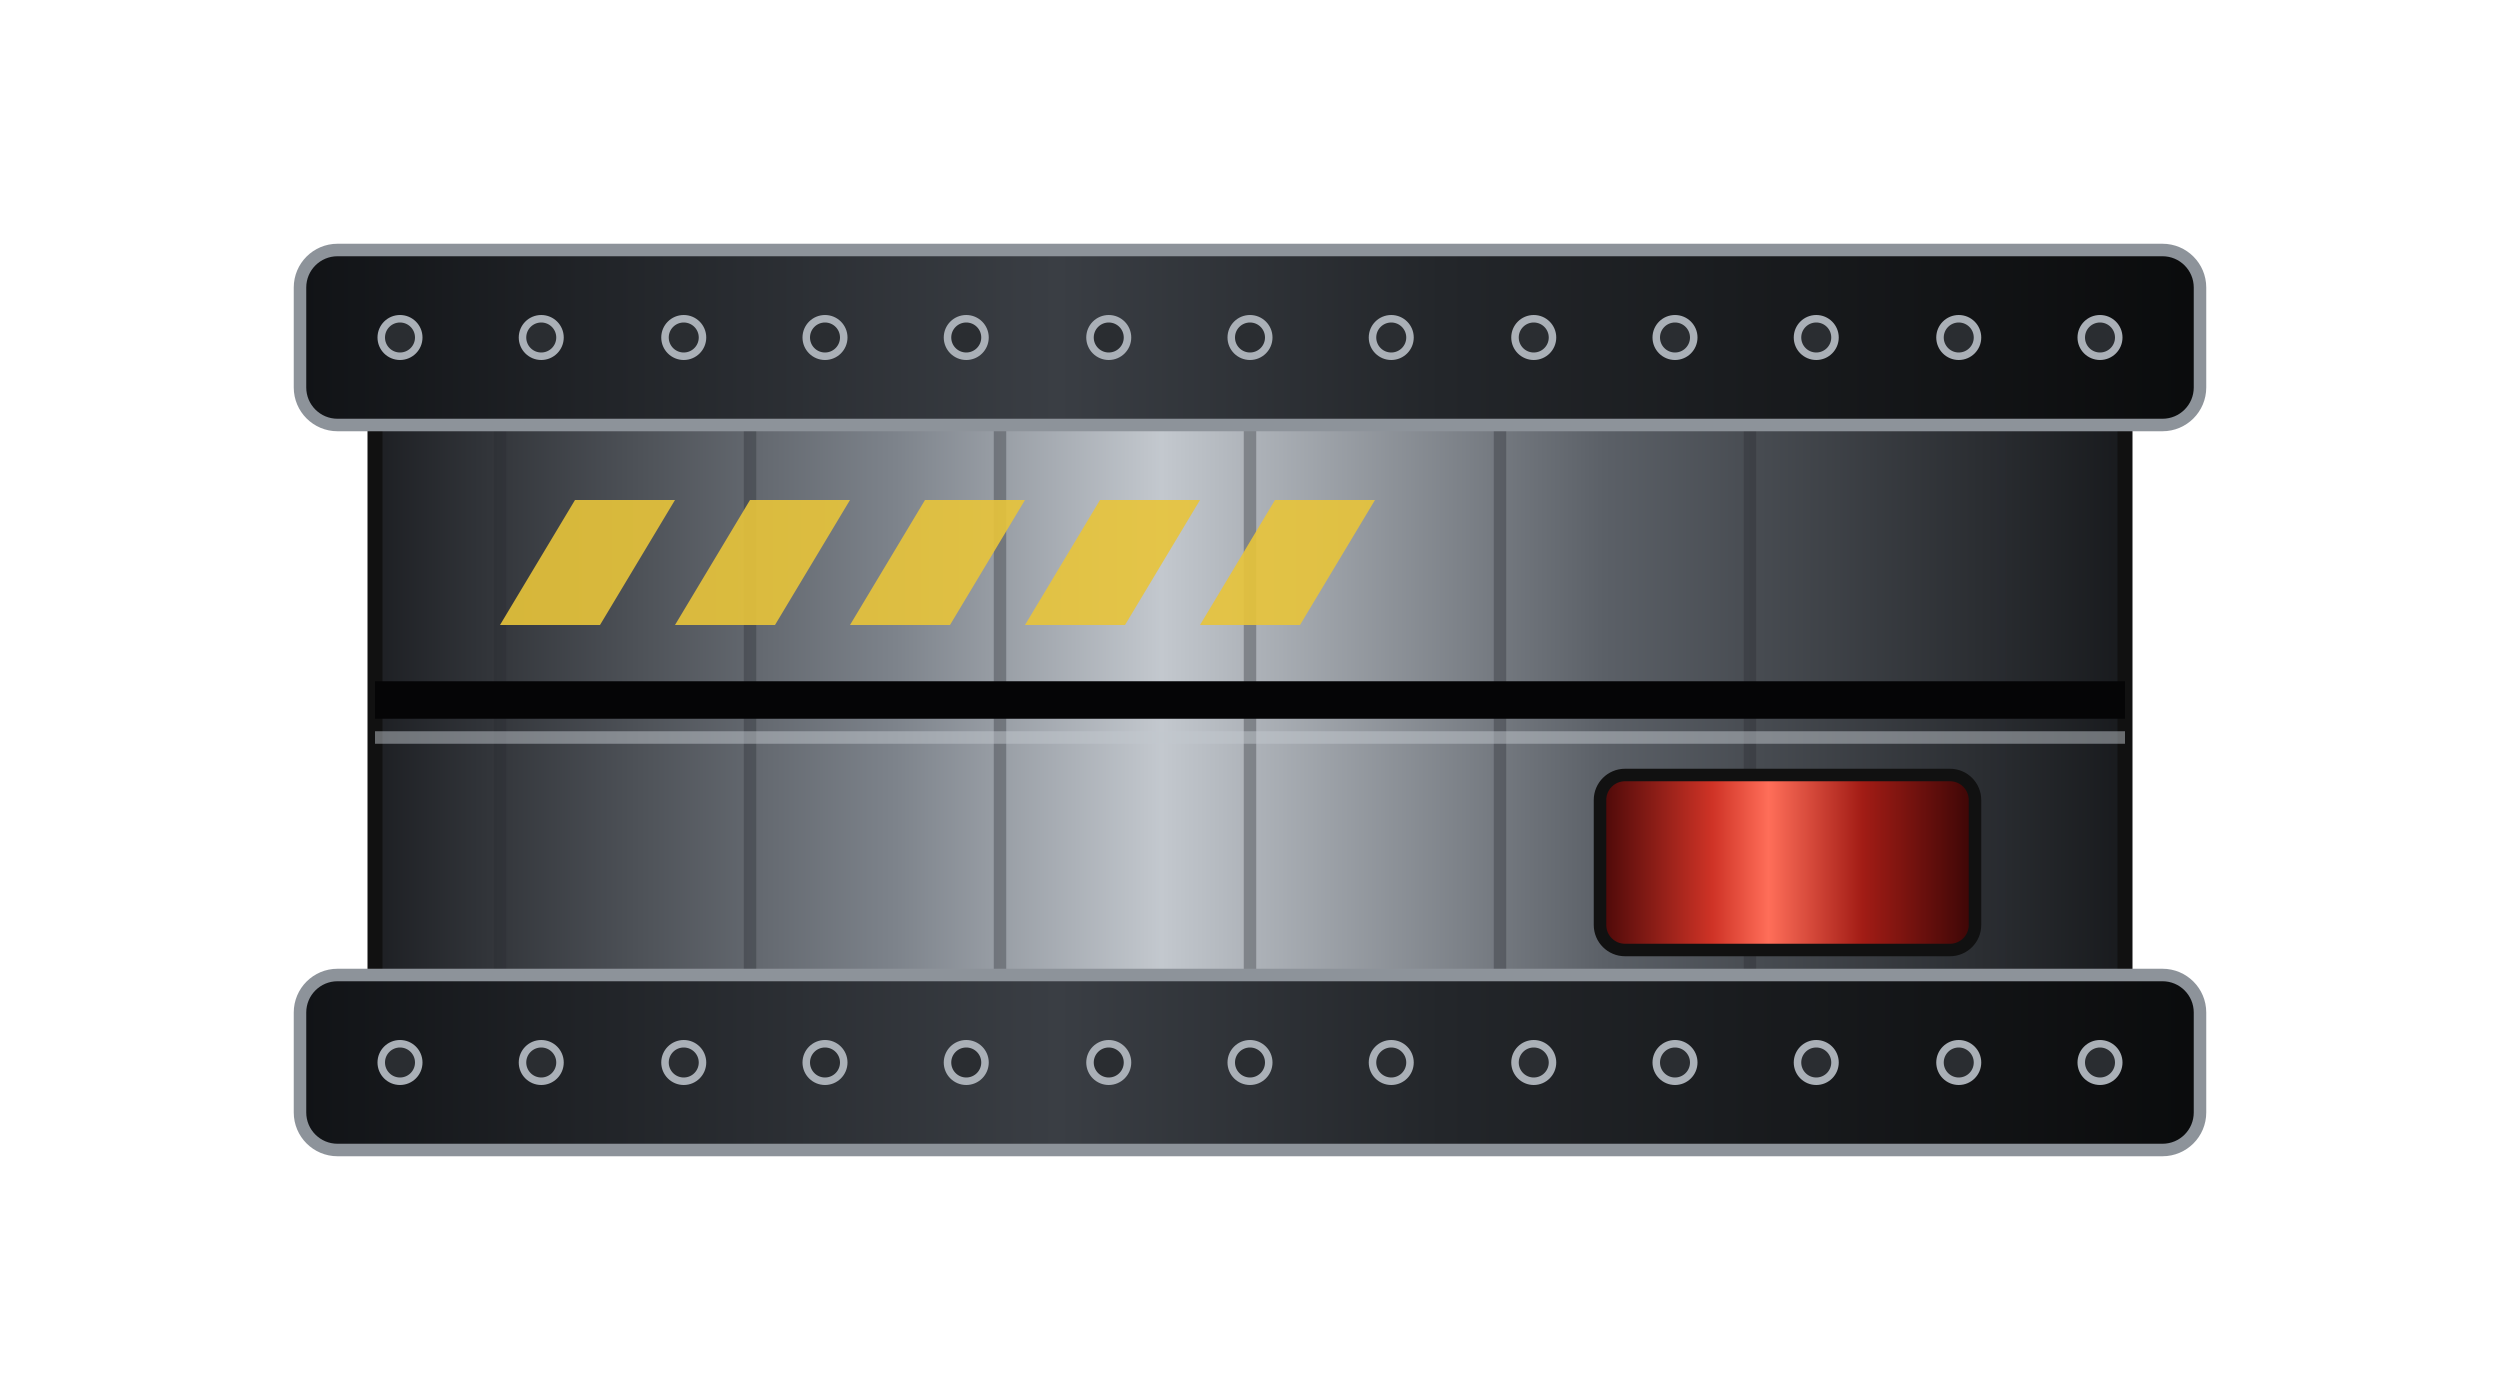
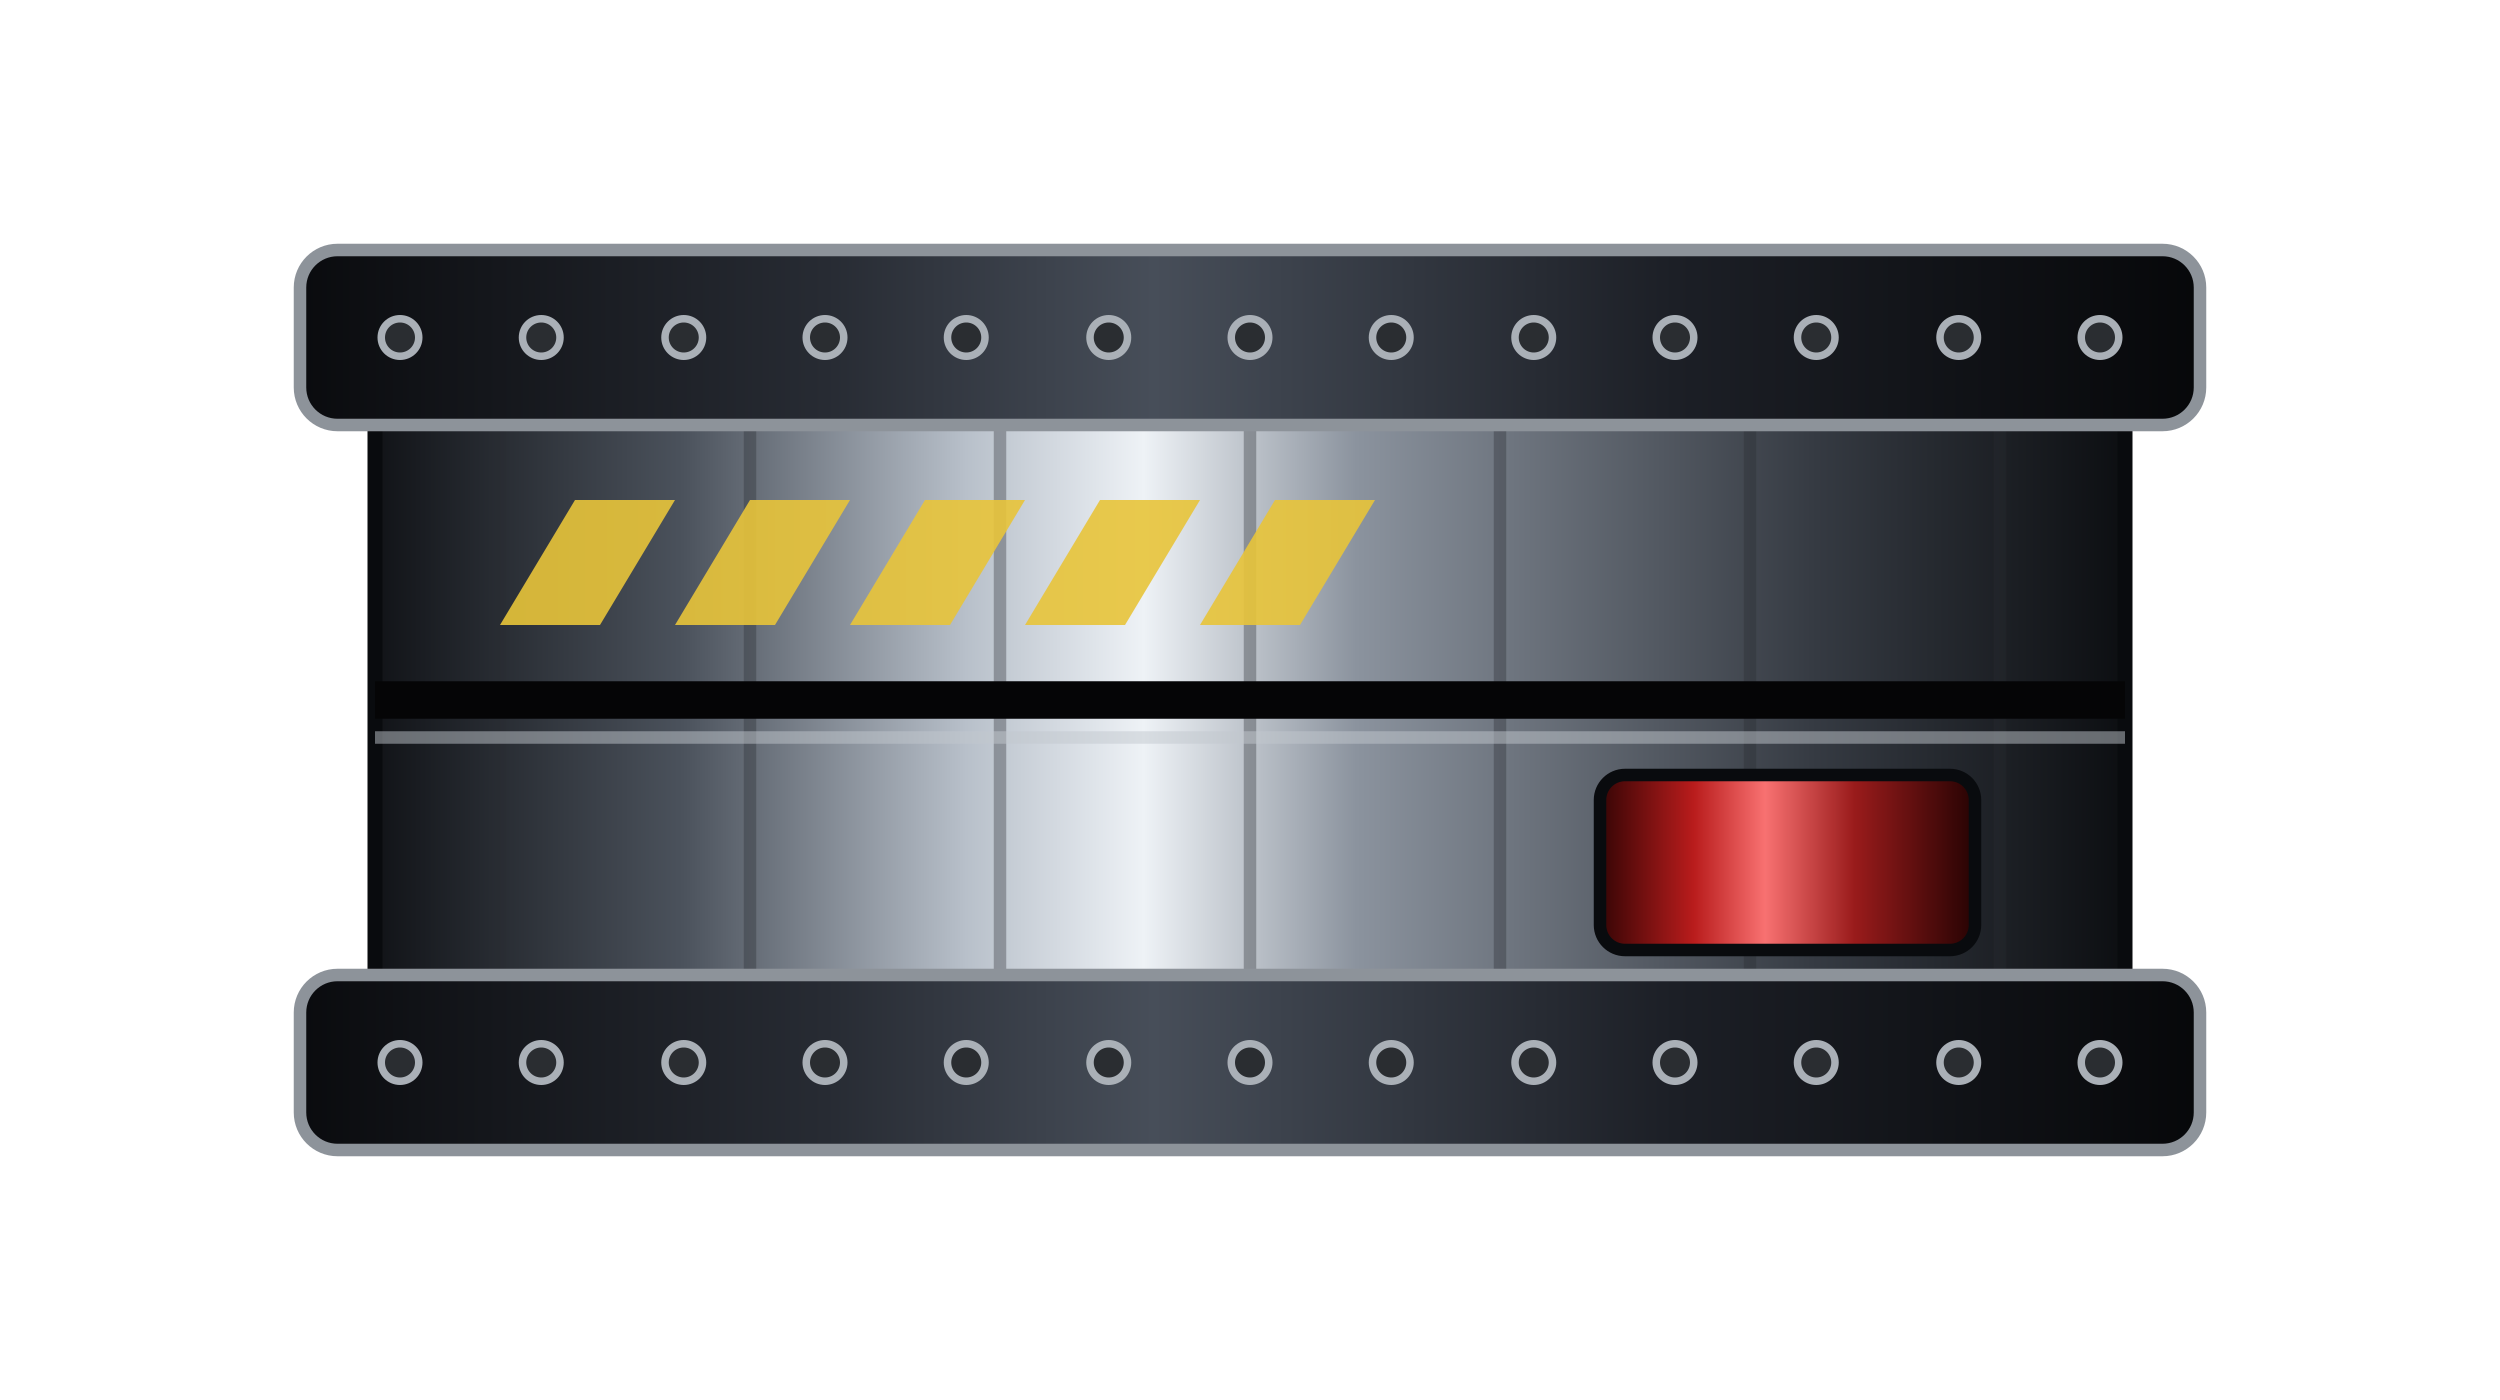
<svg xmlns="http://www.w3.org/2000/svg" viewBox="0 0 200 112" width="200" height="112">
  <defs>
    <linearGradient id="gM" x1="0" x2="1">
-       <stop offset="0" stop-color="#1b1d21" />
-       <stop offset="0.3" stop-color="#7d838b" />
-       <stop offset="0.45" stop-color="#c3c8ce" />
-       <stop offset="0.7" stop-color="#5b6067" />
-       <stop offset="1" stop-color="#17191c" />
+       <stop offset="0" stop-color="#0f1115" />
+       <stop offset="0.18" stop-color="#4b525c" />
+       <stop offset="0.34" stop-color="#b8c0ca" />
+       <stop offset="0.44" stop-color="#eef2f6" />
+       <stop offset="0.56" stop-color="#8b939e" />
+       <stop offset="0.82" stop-color="#353a42" />
+       <stop offset="1" stop-color="#0b0d10" />
    </linearGradient>
    <linearGradient id="gW" x1="0" x2="1">
-       <stop offset="0" stop-color="#4c5258" />
-       <stop offset="0.22" stop-color="#c9ced4" />
-       <stop offset="0.4" stop-color="#f1f3f5" />
-       <stop offset="0.62" stop-color="#aeb4bb" />
-       <stop offset="0.85" stop-color="#5d636a" />
-       <stop offset="1" stop-color="#2a2e33" />
+       <stop offset="0" stop-color="#2c3138" />
+       <stop offset="0.16" stop-color="#9ca3af" />
+       <stop offset="0.34" stop-color="#f1f5f9" />
+       <stop offset="0.46" stop-color="#ffffff" />
+       <stop offset="0.66" stop-color="#cbd5e1" />
+       <stop offset="0.88" stop-color="#64748b" />
+       <stop offset="1" stop-color="#1e2228" />
    </linearGradient>
    <linearGradient id="gG" x1="0" x2="1">
-       <stop offset="0" stop-color="#4a3814" />
-       <stop offset="0.28" stop-color="#d9b25a" />
-       <stop offset="0.44" stop-color="#f6e0a0" />
-       <stop offset="0.7" stop-color="#a07d34" />
-       <stop offset="1" stop-color="#3d2d0e" />
+       <stop offset="0" stop-color="#3b2606" />
+       <stop offset="0.2" stop-color="#b47b19" />
+       <stop offset="0.38" stop-color="#f59e0b" />
+       <stop offset="0.48" stop-color="#fef08a" />
+       <stop offset="0.68" stop-color="#ca8a04" />
+       <stop offset="0.88" stop-color="#713f12" />
+       <stop offset="1" stop-color="#291503" />
    </linearGradient>
    <linearGradient id="gRd" x1="0" x2="1">
-       <stop offset="0" stop-color="#4a0808" />
-       <stop offset="0.3" stop-color="#cf3326" />
-       <stop offset="0.45" stop-color="#ff6e59" />
-       <stop offset="0.7" stop-color="#a21c15" />
-       <stop offset="1" stop-color="#3a0606" />
+       <stop offset="0" stop-color="#360505" />
+       <stop offset="0.25" stop-color="#b91c1c" />
+       <stop offset="0.44" stop-color="#f87171" />
+       <stop offset="0.68" stop-color="#991b1b" />
+       <stop offset="1" stop-color="#260303" />
    </linearGradient>
    <linearGradient id="gD" x1="0" x2="1">
-       <stop offset="0" stop-color="#101215" />
-       <stop offset="0.4" stop-color="#3a3e44" />
-       <stop offset="0.6" stop-color="#23262a" />
-       <stop offset="1" stop-color="#0a0b0c" />
+       <stop offset="0" stop-color="#090a0d" />
+       <stop offset="0.28" stop-color="#272b33" />
+       <stop offset="0.45" stop-color="#474e59" />
+       <stop offset="0.72" stop-color="#1c1f26" />
+       <stop offset="1" stop-color="#060709" />
    </linearGradient>
    <linearGradient id="gP" x1="0" x2="1">
-       <stop offset="0" stop-color="#1a1e24" />
-       <stop offset="0.28" stop-color="#7f8a98" />
-       <stop offset="0.42" stop-color="#c2ccd8" />
-       <stop offset="0.7" stop-color="#566070" />
-       <stop offset="1" stop-color="#151920" />
+       <stop offset="0" stop-color="#0e1218" />
+       <stop offset="0.24" stop-color="#64748b" />
+       <stop offset="0.42" stop-color="#cbd5e1" />
+       <stop offset="0.52" stop-color="#f1f5f9" />
+       <stop offset="0.74" stop-color="#475569" />
+       <stop offset="1" stop-color="#0b0e13" />
    </linearGradient>
    <radialGradient id="gI" cx=".5" cy=".35" r=".7">
-       <stop offset="0" stop-color="#2a2d32" />
-       <stop offset="1" stop-color="#050506" />
+       <stop offset="0" stop-color="#1e2229" />
+       <stop offset="0.7" stop-color="#090a0d" />
+       <stop offset="1" stop-color="#020203" />
    </radialGradient>
    <linearGradient id="gSh" x1="0" y1="0" x2="0" y2="1">
      <stop offset="0" stop-color="#000" stop-opacity=".6" />
      <stop offset="1" stop-color="#000" stop-opacity="0" />
    </linearGradient>
  </defs>
-   <rect x="30" y="30" width="140" height="52" fill="url(#gM)" stroke="#111" stroke-width="1.2" />
+   <rect x="30" y="30" width="140" height="52" fill="url(#gM)" stroke="#090b0e" stroke-width="1.2" />
  <path d="M40 34v44" stroke="#2a2d31" stroke-opacity=".35" />
  <path d="M60 34v44" stroke="#2a2d31" stroke-opacity=".35" />
  <path d="M80 34v44" stroke="#2a2d31" stroke-opacity=".35" />
  <path d="M100 34v44" stroke="#2a2d31" stroke-opacity=".35" />
  <path d="M120 34v44" stroke="#2a2d31" stroke-opacity=".35" />
  <path d="M140 34v44" stroke="#2a2d31" stroke-opacity=".35" />
  <path d="M160 34v44" stroke="#2a2d31" stroke-opacity=".35" />
  <rect x="24" y="20" width="152" height="14" rx="3" fill="url(#gD)" stroke="#8d939a" />
  <rect x="24" y="78" width="152" height="14" rx="3" fill="url(#gD)" stroke="#8d939a" />
  <circle cx="32.0" cy="27" r="1.5" fill="#2a2d31" stroke="#aab0b7" stroke-width=".6" />
  <circle cx="43.3" cy="27" r="1.5" fill="#2a2d31" stroke="#aab0b7" stroke-width=".6" />
  <circle cx="54.7" cy="27" r="1.5" fill="#2a2d31" stroke="#aab0b7" stroke-width=".6" />
  <circle cx="66.0" cy="27" r="1.5" fill="#2a2d31" stroke="#aab0b7" stroke-width=".6" />
  <circle cx="77.3" cy="27" r="1.5" fill="#2a2d31" stroke="#aab0b7" stroke-width=".6" />
  <circle cx="88.7" cy="27" r="1.5" fill="#2a2d31" stroke="#aab0b7" stroke-width=".6" />
  <circle cx="100.0" cy="27" r="1.5" fill="#2a2d31" stroke="#aab0b7" stroke-width=".6" />
  <circle cx="111.3" cy="27" r="1.5" fill="#2a2d31" stroke="#aab0b7" stroke-width=".6" />
  <circle cx="122.7" cy="27" r="1.5" fill="#2a2d31" stroke="#aab0b7" stroke-width=".6" />
  <circle cx="134.0" cy="27" r="1.5" fill="#2a2d31" stroke="#aab0b7" stroke-width=".6" />
  <circle cx="145.3" cy="27" r="1.5" fill="#2a2d31" stroke="#aab0b7" stroke-width=".6" />
  <circle cx="156.7" cy="27" r="1.5" fill="#2a2d31" stroke="#aab0b7" stroke-width=".6" />
  <circle cx="168.0" cy="27" r="1.5" fill="#2a2d31" stroke="#aab0b7" stroke-width=".6" />
  <circle cx="32.0" cy="85" r="1.5" fill="#2a2d31" stroke="#aab0b7" stroke-width=".6" />
  <circle cx="43.3" cy="85" r="1.5" fill="#2a2d31" stroke="#aab0b7" stroke-width=".6" />
  <circle cx="54.7" cy="85" r="1.5" fill="#2a2d31" stroke="#aab0b7" stroke-width=".6" />
  <circle cx="66.0" cy="85" r="1.5" fill="#2a2d31" stroke="#aab0b7" stroke-width=".6" />
  <circle cx="77.3" cy="85" r="1.5" fill="#2a2d31" stroke="#aab0b7" stroke-width=".6" />
  <circle cx="88.7" cy="85" r="1.5" fill="#2a2d31" stroke="#aab0b7" stroke-width=".6" />
  <circle cx="100.0" cy="85" r="1.5" fill="#2a2d31" stroke="#aab0b7" stroke-width=".6" />
  <circle cx="111.3" cy="85" r="1.5" fill="#2a2d31" stroke="#aab0b7" stroke-width=".6" />
  <circle cx="122.7" cy="85" r="1.5" fill="#2a2d31" stroke="#aab0b7" stroke-width=".6" />
  <circle cx="134.0" cy="85" r="1.5" fill="#2a2d31" stroke="#aab0b7" stroke-width=".6" />
  <circle cx="145.3" cy="85" r="1.5" fill="#2a2d31" stroke="#aab0b7" stroke-width=".6" />
  <circle cx="156.7" cy="85" r="1.5" fill="#2a2d31" stroke="#aab0b7" stroke-width=".6" />
  <circle cx="168.0" cy="85" r="1.5" fill="#2a2d31" stroke="#aab0b7" stroke-width=".6" />
  <path d="M30 56h140" stroke="#050506" stroke-width="3" />
  <path d="M30 59h140" stroke="#c3c8ce" stroke-opacity=".5" />
  <path d="M46 40 l8 0 l-6 10 l-8 0z" fill="#e8c43a" opacity=".9" />
  <path d="M60 40 l8 0 l-6 10 l-8 0z" fill="#e8c43a" opacity=".9" />
  <path d="M74 40 l8 0 l-6 10 l-8 0z" fill="#e8c43a" opacity=".9" />
  <path d="M88 40 l8 0 l-6 10 l-8 0z" fill="#e8c43a" opacity=".9" />
  <path d="M102 40 l8 0 l-6 10 l-8 0z" fill="#e8c43a" opacity=".9" />
-   <rect x="128" y="62" width="30" height="14" rx="2" fill="url(#gRd)" stroke="#111" />
+   <rect x="128" y="62" width="30" height="14" rx="2" fill="url(#gRd)" stroke="#090b0e" />
</svg>
